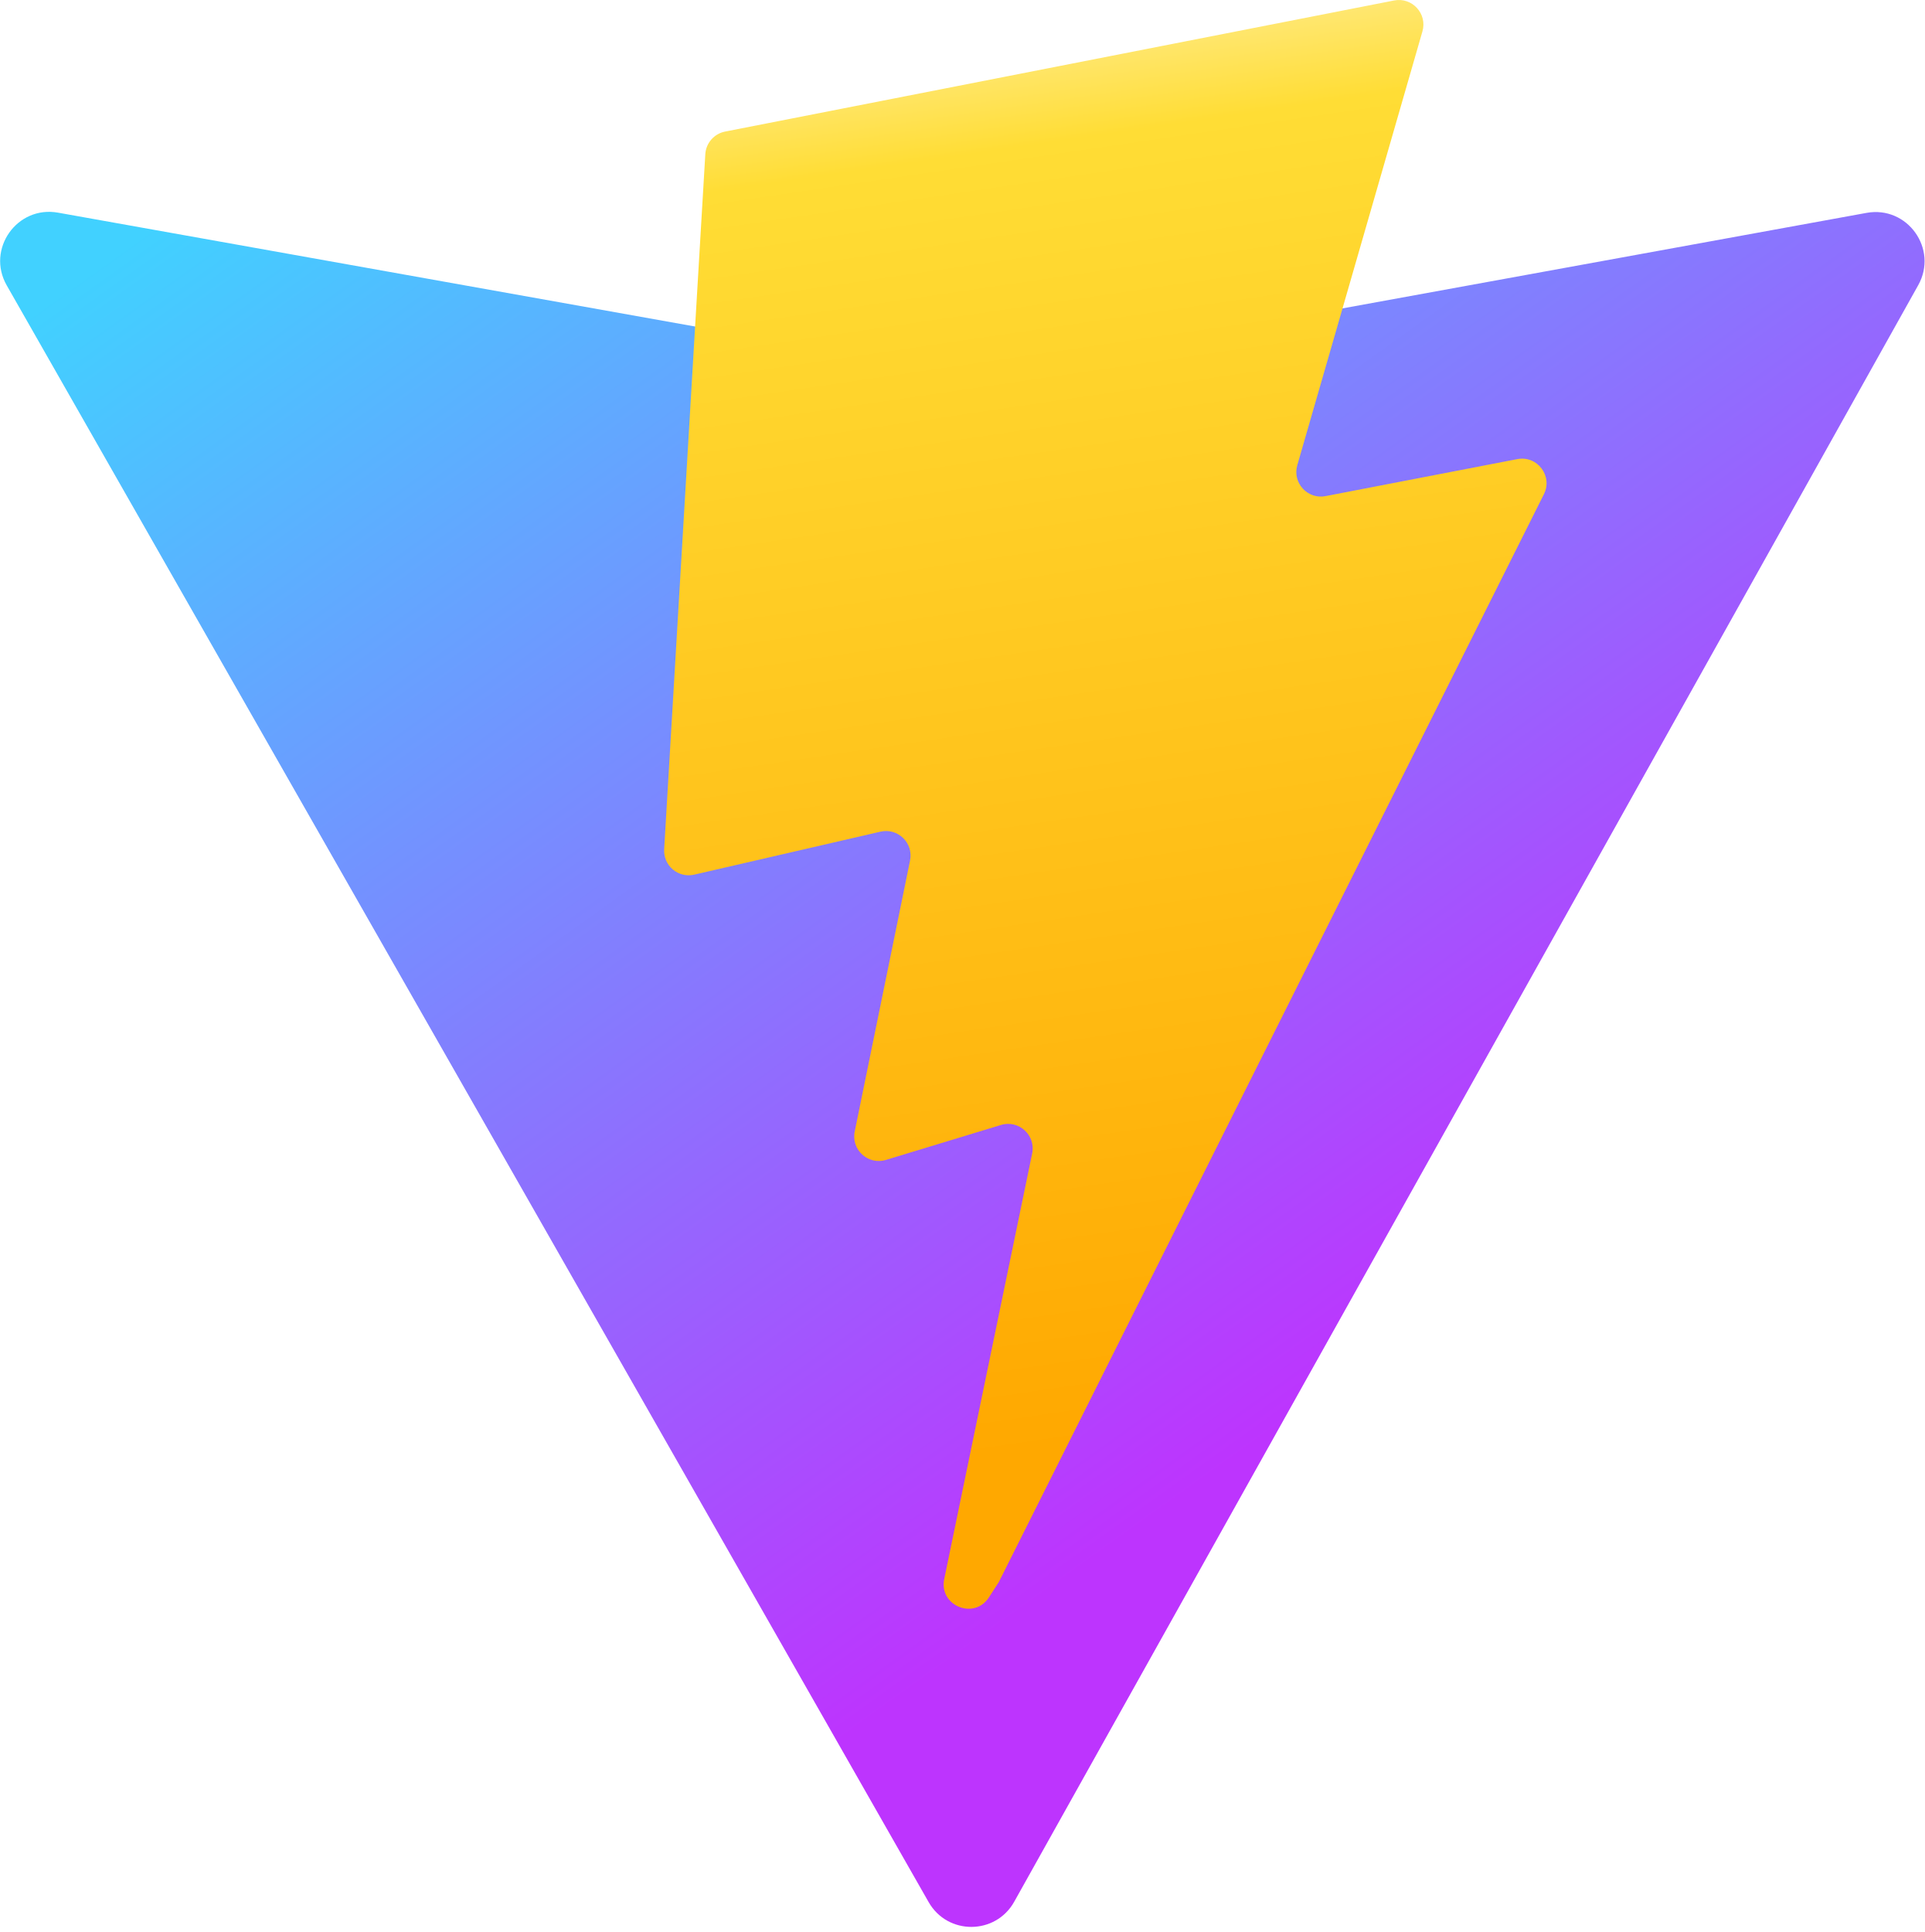
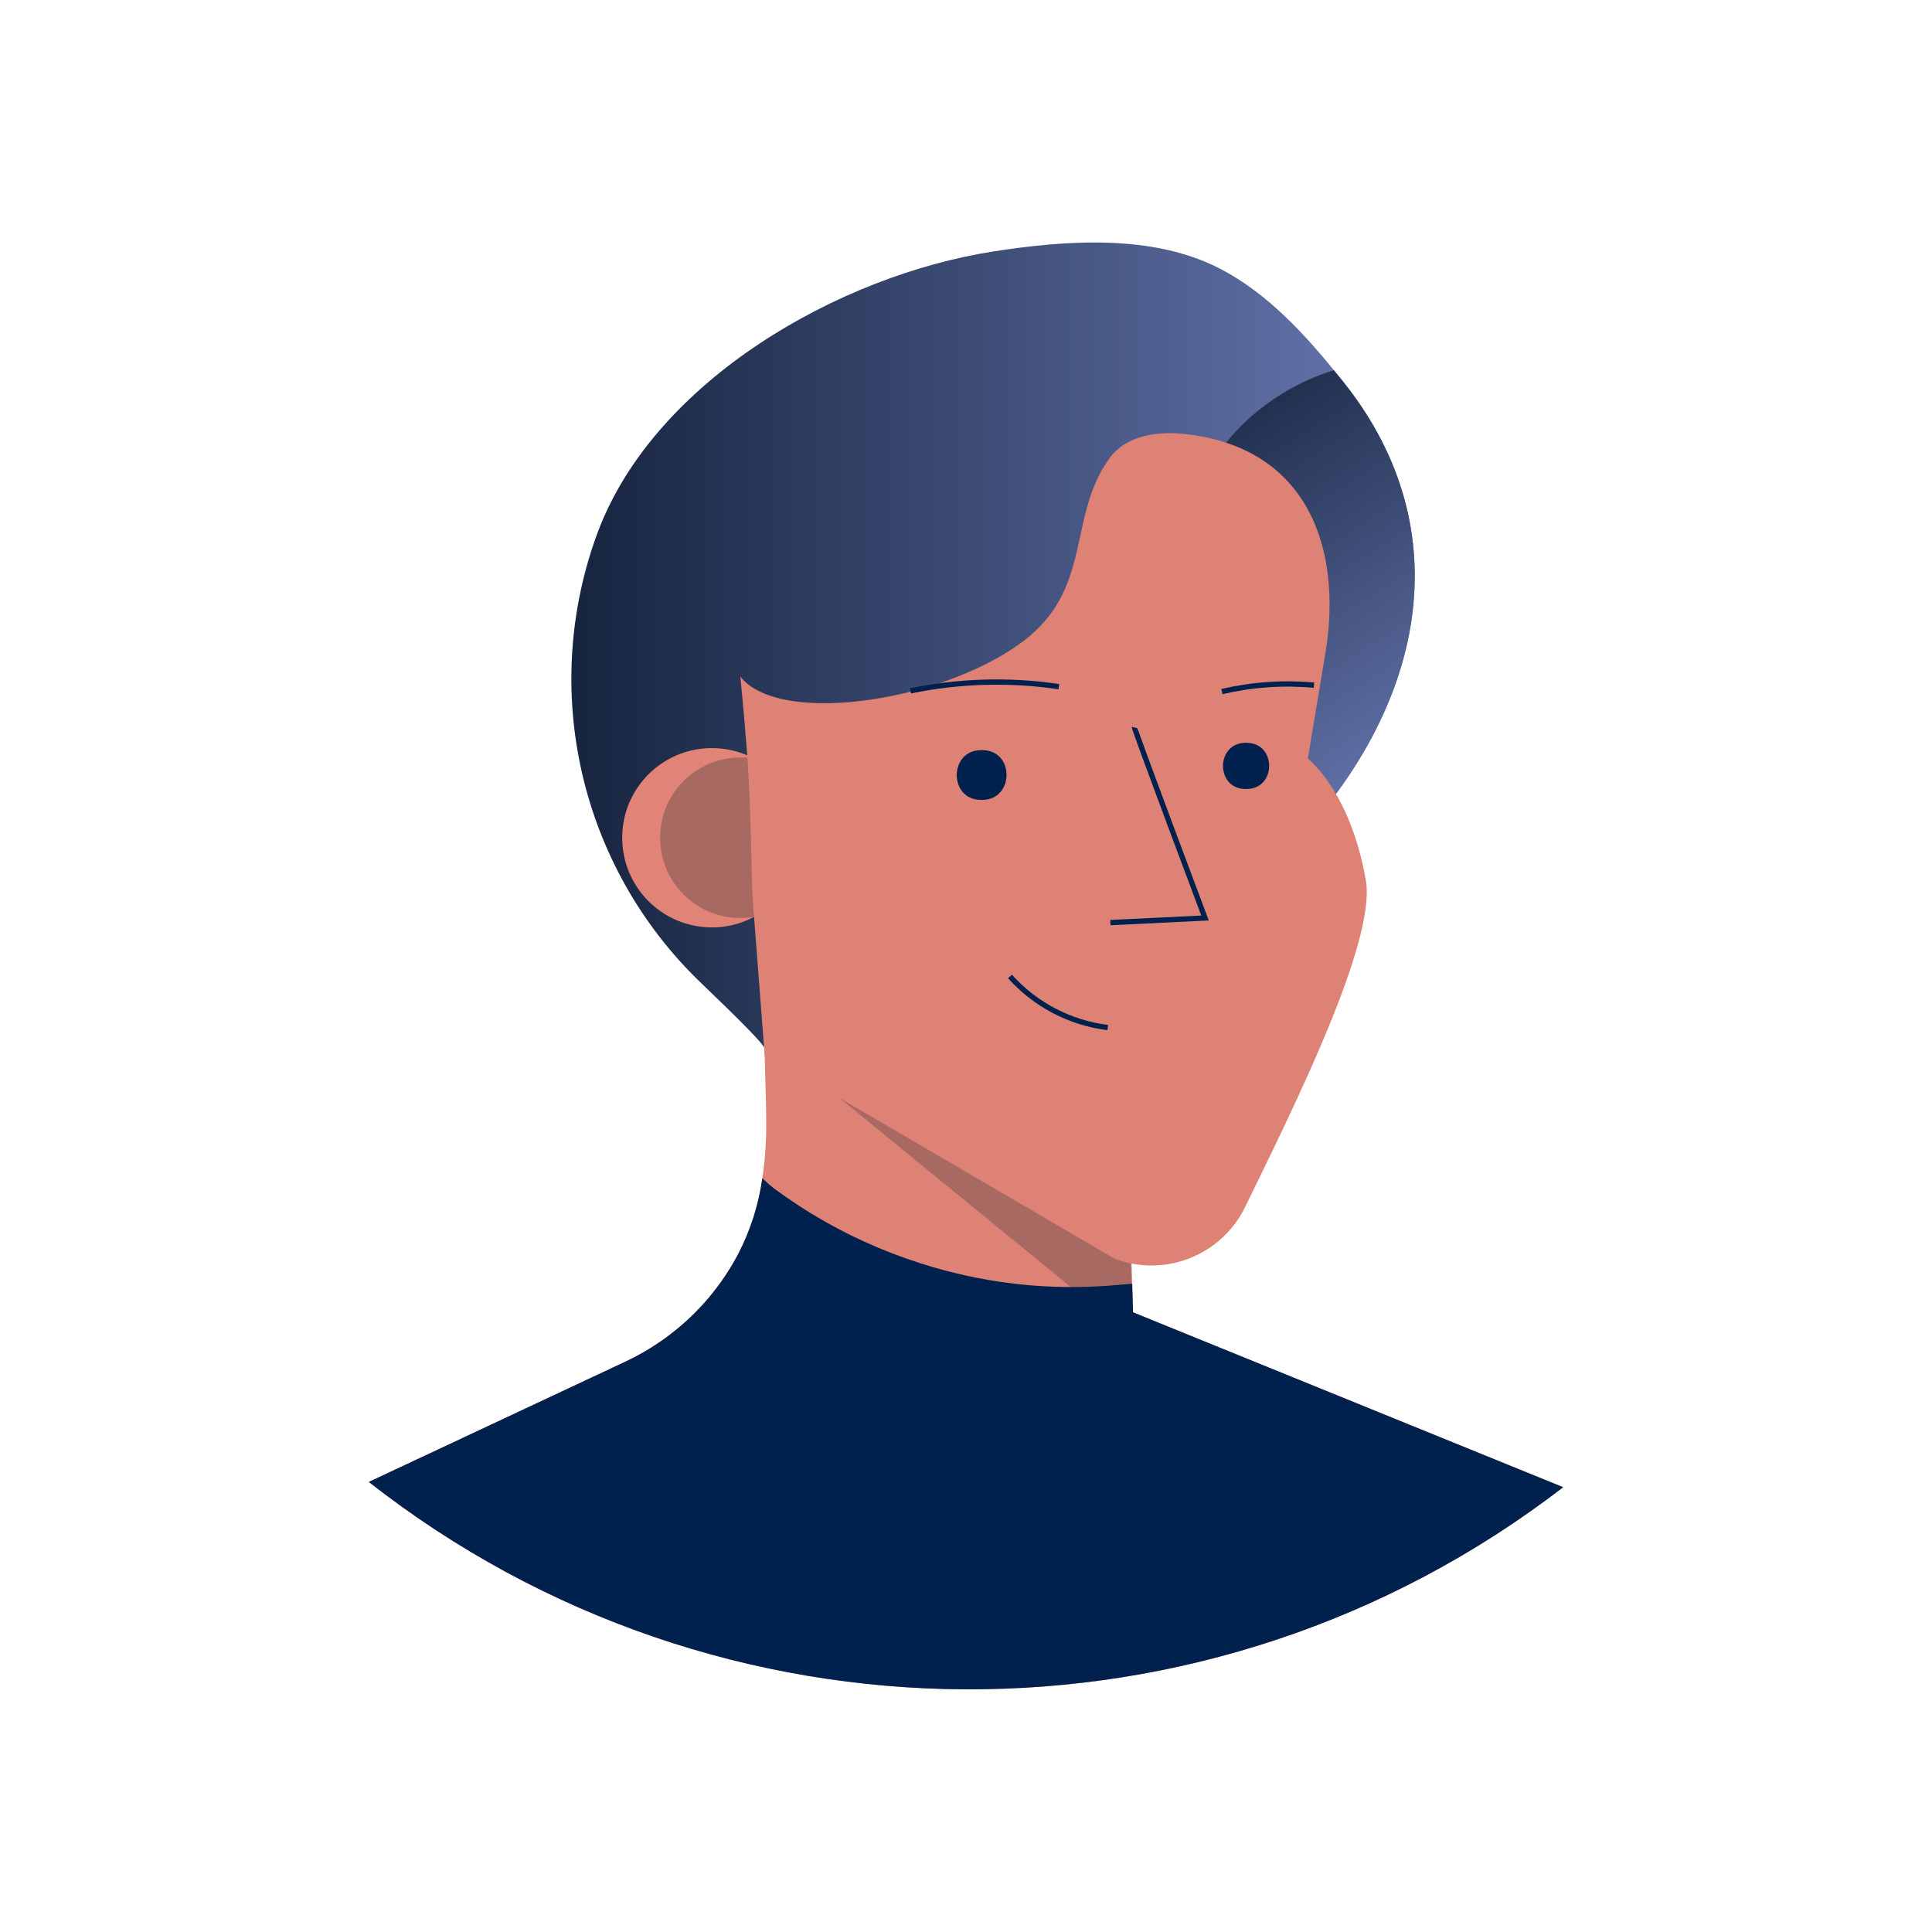
- <svg xmlns="http://www.w3.org/2000/svg" aria-hidden="true" role="img" class="iconify iconify--logos" width="31.88" height="32" preserveAspectRatio="xMidYMid meet" viewBox="0 0 256 257">
+ <svg xmlns="http://www.w3.org/2000/svg" xmlns:xlink="http://www.w3.org/1999/xlink" width="800px" height="800px" viewBox="0 0 366.34 366.34" id="Layer_1" data-name="Layer 1">
  <defs>
-     <linearGradient id="IconifyId1813088fe1fbc01fb466" x1="-.828%" x2="57.636%" y1="7.652%" y2="78.411%">
-       <stop offset="0%" stop-color="#41D1FF" />
-       <stop offset="100%" stop-color="#BD34FE" />
+     <style>.cls-1{fill:#de8276;}.cls-2{fill:#a76962;}.cls-3{fill:url(#linear-gradient);}.cls-4{fill:url(#linear-gradient-2);}.cls-5{fill:#e18477;}.cls-6{fill:none;stroke:#00214e;stroke-miterlimit:10;}.cls-7{fill:#00214e;}</style>
+     <linearGradient id="linear-gradient" x1="108.28" y1="122.42" x2="268.26" y2="122.42" gradientUnits="userSpaceOnUse">
+       <stop offset="0" stop-color="#16243f" />
+       <stop offset="1" stop-color="#6878b1" />
    </linearGradient>
-     <linearGradient id="IconifyId1813088fe1fbc01fb467" x1="43.376%" x2="50.316%" y1="2.242%" y2="89.03%">
-       <stop offset="0%" stop-color="#FFEA83" />
-       <stop offset="8.333%" stop-color="#FFDD35" />
-       <stop offset="100%" stop-color="#FFA800" />
-     </linearGradient>
+     <linearGradient id="linear-gradient-2" x1="219.28" y1="72.92" x2="269.19" y2="152.46" xlink:href="#linear-gradient" />
  </defs>
-   <path fill="url(#IconifyId1813088fe1fbc01fb466)" d="M255.153 37.938L134.897 252.976c-2.483 4.44-8.862 4.466-11.382.048L.875 37.958c-2.746-4.814 1.371-10.646 6.827-9.67l120.385 21.517a6.537 6.537 0 0 0 2.322-.004l117.867-21.483c5.438-.991 9.574 4.796 6.877 9.62Z" />
-   <path fill="url(#IconifyId1813088fe1fbc01fb467)" d="M185.432.063L96.44 17.501a3.268 3.268 0 0 0-2.634 3.014l-5.474 92.456a3.268 3.268 0 0 0 3.997 3.378l24.777-5.718c2.318-.535 4.413 1.507 3.936 3.838l-7.361 36.047c-.495 2.426 1.782 4.5 4.151 3.78l15.304-4.649c2.372-.72 4.652 1.36 4.15 3.788l-11.698 56.621c-.732 3.542 3.979 5.473 5.943 2.437l1.313-2.028l72.516-144.72c1.215-2.423-.88-5.186-3.54-4.672l-25.505 4.922c-2.396.462-4.435-1.77-3.759-4.114l16.646-57.705c.677-2.35-1.37-4.583-3.769-4.113Z" />
+   <path class="cls-1" d="M296.41,282a184.56,184.56,0,0,1-226.48-1l48.66-22.81a46.83,46.83,0,0,0,6.65-3.82c.64-.44,1.28-.9,1.89-1.38a46.35,46.35,0,0,0,12.78-15.09,44.69,44.69,0,0,0,4.64-14.48,67.91,67.91,0,0,0,.74-9.91c0-5.72-.31-11.44-.37-17.17q-.06-4.76-.1-9.51l2,1,5.2,2.69,2.41.41,27.88,4.74,31.12,5.3.94,32,.31,10.46.15,5.08v.33l12.1,4.92Z" />
+   <path class="cls-2" d="M214.63,246.85a16,16,0,0,1-10.07-1.56l-59.67-48.78c-.07-2.26-.13.11-.16-2.15q-.06-4.76-.1-9.51l2,1,5.2,2.69,2.41.41,27.88,4.74,31.12,5.3.94,32,.31,10.46.15,5.08v.33Z" />
+   <path class="cls-3" d="M245.43,159.9a35.93,35.93,0,0,1-5.09,4.41c-10.4,7.53-24.28,10-36.14,14.06-5,1.71-59.22,17.12-59.22,20.47,0-.73-5.31-6-12-12.4a79.91,79.91,0,0,1-19.56-85.74c10.91-28.67,45.69-48.43,74.82-53,13.87-2.17,30.33-3.38,43.14,3.27,6.55,3.41,12,8.38,17,13.89q2.34,2.61,4.54,5.33c.63.76,1.25,1.52,1.86,2.29C277.55,101.08,269.48,134.63,245.43,159.9Z" />
+   <path class="cls-4" d="M245.43,159.9a35.93,35.93,0,0,1-5.09,4.41,22.42,22.42,0,0,1-1.15-2.3c-2.64-6-4-12.51-5-19A275.93,275.93,0,0,1,231,114.49c-.91-15.34-7.46-22.95,5.57-34.91a43,43,0,0,1,16.35-9.38c.63.76,1.25,1.52,1.86,2.29C277.55,101.08,269.48,134.63,245.43,159.9Z" />
+   <circle class="cls-5" cx="134.98" cy="158.85" r="17" />
+   <circle class="cls-2" cx="140.38" cy="158.85" r="15.22" />
+   <path class="cls-1" d="M141.65,142.73c.83,10.86.8,24.12,1.09,28q1.13,14.59,2.24,29.17l66.44,38.81a19.76,19.76,0,0,0,24.68-9.85c9.56-19.58,24.9-50.5,22.88-62-3-17-11-23-11-23l3.33-19.94c3.37-20.27-3.58-39.46-27.26-41.68-5-.46-10.57.49-13.54,4.48-8,10.76-3.39,24-15.4,34C180.53,132.75,148,138,140.38,128.29,140.38,128.29,141.08,135.16,141.65,142.73Z" />
+   <path class="cls-6" d="M191.51,185.15a29.78,29.78,0,0,0,18.54,9.69" />
+   <path class="cls-6" d="M215.13,137.94c-.08.35,13.36,36.13,13.36,36.13l-17.94.87" />
+   <path class="cls-6" d="M172.65,131a80.58,80.58,0,0,1,28.13-.8" />
+   <path class="cls-6" d="M231.7,131.13a55,55,0,0,1,17.45-1.21" />
+   <path class="cls-7" d="M296.41,282a184.56,184.56,0,0,1-226.48-1l48.66-22.81a46.83,46.83,0,0,0,6.65-3.82c.64-.44,1.28-.9,1.89-1.38a46.35,46.35,0,0,0,12.78-15.09,44.69,44.69,0,0,0,4.64-14.48,28.66,28.66,0,0,0,2.22,1.94,95.14,95.14,0,0,0,19.82,11.26,99,99,0,0,0,10.46,3.69,93.52,93.52,0,0,0,33,3.49c1.54-.12,3.09-.27,4.63-.38l.15,5.08v.33l12.1,4.92Z" />
+   <path class="cls-7" d="M186.28,142.24c6.1,0,6.1,9.38,0,9.43H186c-6.11,0-6.11-9.38,0-9.43h.27Z" />
+   <path class="cls-7" d="M236.41,140.85c5.66.05,5.66,8.7,0,8.75h-.26c-5.66,0-5.66-8.7,0-8.75h.26Z" />
</svg>
